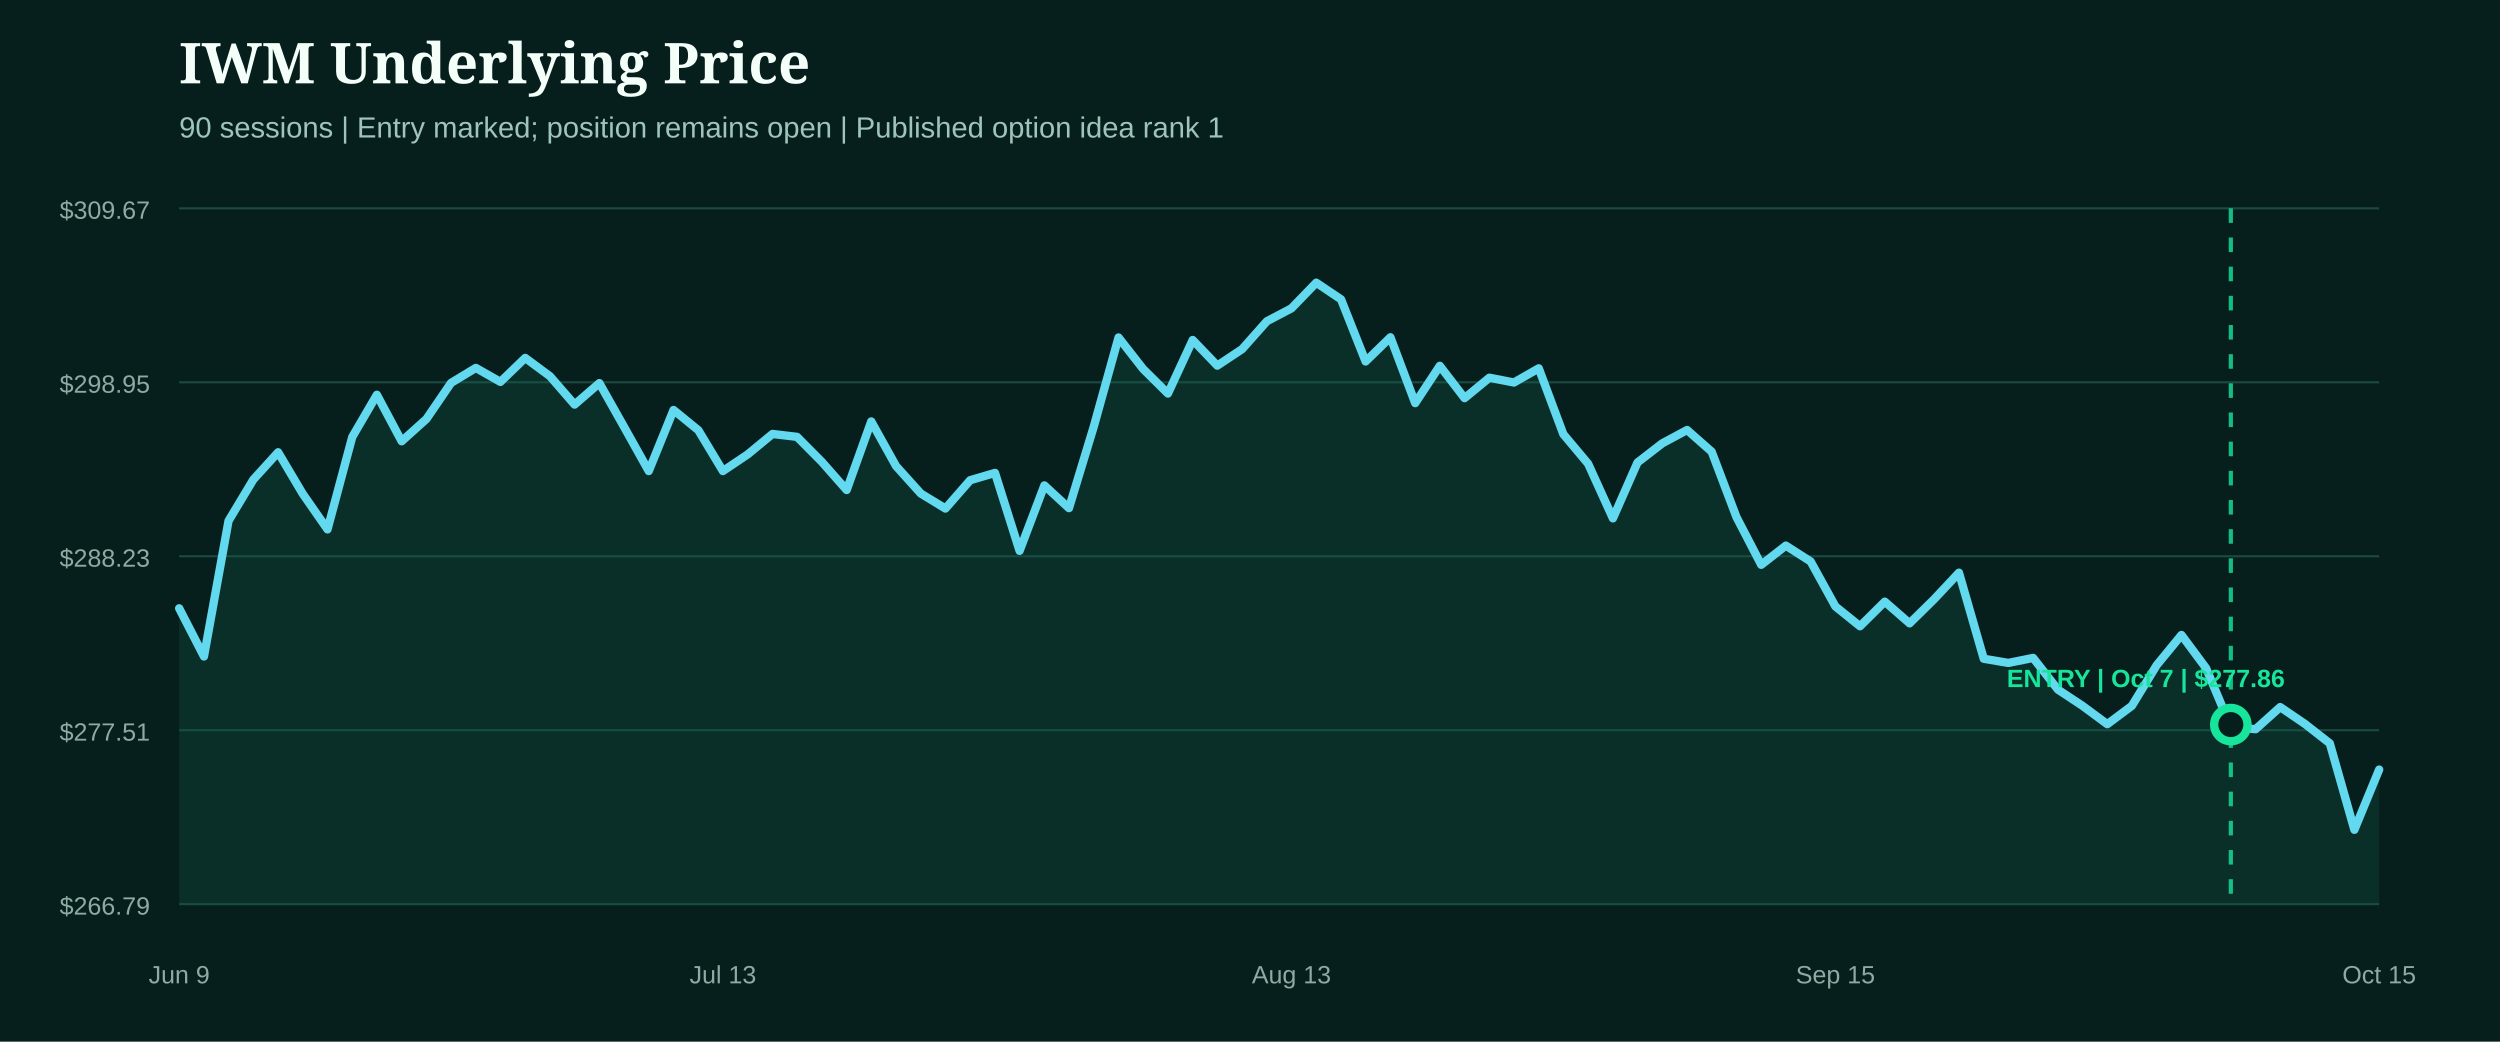
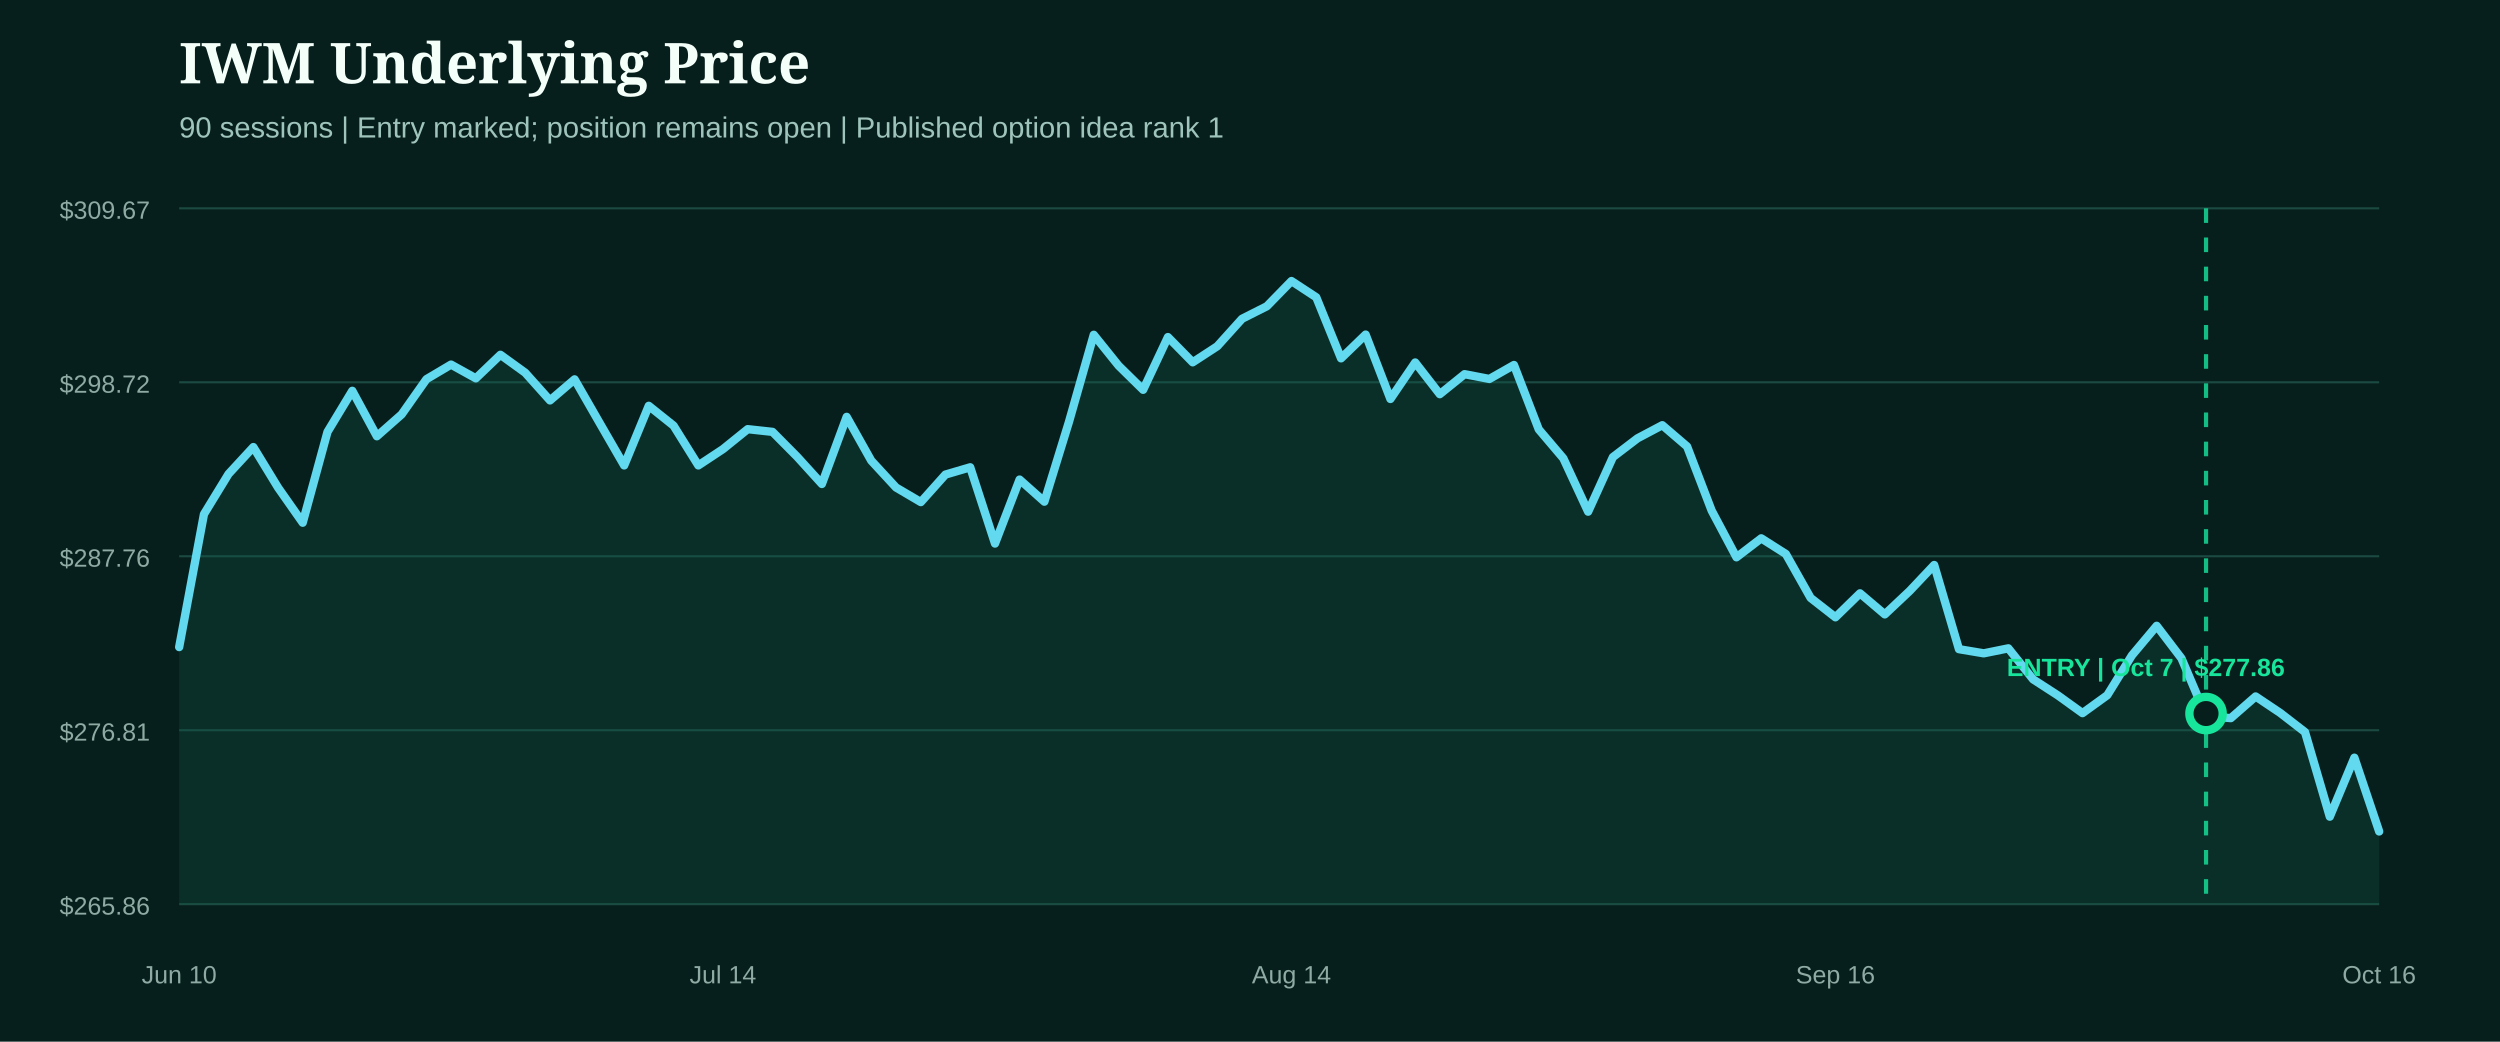
<svg xmlns="http://www.w3.org/2000/svg" width="1200" height="500" viewBox="0 0 1200 500" role="img" aria-label="IWM underlying price from entry">
  <rect width="1200" height="500" fill="#071f1c" />
  <style>.head{fill:#f4fff9;font:800 27px Georgia,serif}.sub{fill:#9fc4bb;font:14px Arial,sans-serif}.axis{fill:#8eaaa3;font:12px Arial,sans-serif}.marker{font:800 12px Arial,sans-serif}</style>
  <text x="86" y="40" class="head">IWM Underlying Price</text>
  <text x="86" y="66" class="sub">90 sessions | Entry marked; position remains open | Published option idea rank 1</text>
  <line x1="86" x2="1142" y1="100.0" y2="100.0" stroke="#1b4a42" stroke-width="1" />
  <text x="72" y="105.0" text-anchor="end" class="axis">$309.67</text>
  <line x1="86" x2="1142" y1="183.5" y2="183.5" stroke="#1b4a42" stroke-width="1" />
-   <text x="72" y="188.5" text-anchor="end" class="axis">$298.95</text>
+   <text x="72" y="188.5" text-anchor="end" class="axis">$298.72</text>
  <line x1="86" x2="1142" y1="267.0" y2="267.0" stroke="#1b4a42" stroke-width="1" />
-   <text x="72" y="272.0" text-anchor="end" class="axis">$288.23</text>
+   <text x="72" y="272.0" text-anchor="end" class="axis">$287.76</text>
  <line x1="86" x2="1142" y1="350.5" y2="350.5" stroke="#1b4a42" stroke-width="1" />
-   <text x="72" y="355.5" text-anchor="end" class="axis">$277.51</text>
+   <text x="72" y="355.5" text-anchor="end" class="axis">$276.81</text>
  <line x1="86" x2="1142" y1="434.0" y2="434.0" stroke="#1b4a42" stroke-width="1" />
-   <text x="72" y="439.0" text-anchor="end" class="axis">$266.79</text>
-   <path d="M86.0,292.0 L97.9,315.1 L109.7,250.0 L121.6,230.2 L133.5,217.1 L145.3,237.0 L157.2,254.1 L169.1,209.7 L180.9,189.5 L192.8,211.8 L204.7,201.1 L216.5,183.8 L228.4,176.6 L240.2,183.3 L252.1,171.8 L264.0,180.6 L275.8,194.2 L287.7,183.9 L299.6,205.0 L311.4,226.1 L323.3,196.8 L335.2,206.5 L347.0,226.1 L358.9,218.1 L370.8,208.3 L382.6,209.7 L394.5,221.7 L406.4,235.2 L418.2,202.3 L430.1,223.7 L442.0,236.9 L453.8,244.1 L465.7,230.5 L477.6,227.0 L489.4,264.4 L501.3,233.0 L513.1,243.9 L525.0,204.8 L536.9,162.0 L548.7,177.1 L560.6,188.9 L572.5,163.2 L584.3,175.5 L596.2,167.6 L608.1,154.2 L619.9,148.0 L631.8,135.7 L643.7,143.7 L655.5,173.5 L667.4,161.9 L679.3,193.5 L691.1,175.6 L703.0,191.1 L714.9,181.3 L726.7,183.6 L738.6,176.8 L750.4,208.4 L762.3,222.6 L774.2,248.8 L786.0,222.0 L797.9,212.8 L809.8,206.4 L821.6,216.8 L833.5,248.2 L845.4,271.1 L857.2,261.9 L869.1,269.5 L881.0,291.1 L892.8,300.6 L904.7,288.8 L916.6,299.2 L928.4,287.6 L940.3,274.9 L952.2,316.2 L964.0,318.2 L975.9,315.8 L987.8,331.0 L999.6,338.8 L1011.5,347.6 L1023.3,338.8 L1035.2,319.3 L1047.1,304.8 L1058.9,320.7 L1070.8,349.0 L1082.7,350.0 L1094.5,339.4 L1106.4,347.5 L1118.3,356.8 L1130.1,398.3 L1142.0,369.4 L1142.0,434.0 L86.0,434.0 Z" fill="#0f5949" opacity="0.28" />
-   <path d="M86.0,292.0 L97.9,315.1 L109.7,250.0 L121.6,230.2 L133.5,217.1 L145.3,237.0 L157.2,254.1 L169.1,209.7 L180.9,189.5 L192.8,211.8 L204.7,201.1 L216.5,183.8 L228.4,176.6 L240.2,183.3 L252.1,171.8 L264.0,180.6 L275.8,194.2 L287.7,183.9 L299.6,205.0 L311.4,226.1 L323.3,196.8 L335.2,206.5 L347.0,226.1 L358.9,218.1 L370.8,208.3 L382.6,209.7 L394.5,221.7 L406.4,235.2 L418.2,202.3 L430.1,223.7 L442.0,236.9 L453.8,244.1 L465.7,230.5 L477.6,227.0 L489.4,264.4 L501.3,233.0 L513.1,243.9 L525.0,204.8 L536.9,162.0 L548.7,177.1 L560.6,188.9 L572.5,163.2 L584.3,175.5 L596.2,167.6 L608.1,154.2 L619.9,148.0 L631.8,135.7 L643.7,143.7 L655.5,173.5 L667.4,161.9 L679.3,193.5 L691.1,175.6 L703.0,191.1 L714.9,181.3 L726.7,183.6 L738.6,176.8 L750.4,208.4 L762.3,222.6 L774.2,248.8 L786.0,222.0 L797.9,212.8 L809.8,206.4 L821.6,216.8 L833.5,248.2 L845.4,271.1 L857.2,261.9 L869.1,269.5 L881.0,291.1 L892.8,300.6 L904.7,288.8 L916.6,299.2 L928.4,287.6 L940.3,274.9 L952.2,316.2 L964.0,318.2 L975.9,315.8 L987.8,331.0 L999.6,338.8 L1011.5,347.6 L1023.3,338.8 L1035.2,319.3 L1047.1,304.8 L1058.9,320.7 L1070.8,349.0 L1082.7,350.0 L1094.5,339.4 L1106.4,347.5 L1118.3,356.8 L1130.1,398.3 L1142.0,369.4" fill="none" stroke="#62d9ee" stroke-width="4" stroke-linecap="round" stroke-linejoin="round" />
+   <text x="72" y="439.0" text-anchor="end" class="axis">$265.86</text>
+   <path d="M86.0,310.6 L97.9,246.8 L109.7,227.5 L121.6,214.6 L133.5,234.1 L145.3,250.9 L157.2,207.3 L169.1,187.6 L180.9,209.4 L192.8,198.9 L204.7,182.0 L216.5,175.0 L228.4,181.6 L240.2,170.3 L252.1,178.9 L264.0,192.2 L275.8,182.1 L287.7,202.8 L299.6,223.4 L311.4,194.8 L323.3,204.3 L335.2,223.4 L347.0,215.6 L358.9,206.0 L370.8,207.3 L382.6,219.2 L394.5,232.3 L406.4,200.1 L418.2,221.1 L430.1,234.0 L442.0,241.0 L453.8,227.8 L465.7,224.3 L477.6,260.9 L489.4,230.2 L501.3,240.8 L513.1,202.5 L525.0,160.7 L536.9,175.5 L548.7,187.1 L560.6,161.8 L572.5,173.9 L584.3,166.2 L596.2,153.0 L608.1,147.0 L619.9,134.9 L631.8,142.7 L643.7,172.0 L655.5,160.6 L667.4,191.5 L679.3,174.0 L691.1,189.2 L703.0,179.6 L714.9,181.9 L726.7,175.2 L738.6,206.1 L750.4,220.0 L762.3,245.6 L774.2,219.4 L786.0,210.4 L797.9,204.1 L809.8,214.3 L821.6,245.1 L833.5,267.5 L845.4,258.4 L857.2,265.9 L869.1,287.0 L881.0,296.3 L892.8,284.8 L904.7,294.9 L916.6,283.7 L928.4,271.2 L940.3,311.6 L952.2,313.6 L964.0,311.2 L975.9,326.1 L987.8,333.8 L999.6,342.3 L1011.5,333.7 L1023.3,314.6 L1035.2,300.4 L1047.1,316.0 L1058.9,343.7 L1070.8,344.7 L1082.7,334.3 L1094.5,342.2 L1106.4,351.4 L1118.3,392.0 L1130.1,363.7 L1142.0,399.1 L1142.0,434.0 L86.0,434.0 Z" fill="#0f5949" opacity="0.28" />
+   <path d="M86.0,310.6 L97.9,246.8 L109.7,227.5 L121.6,214.6 L133.5,234.1 L145.3,250.9 L157.2,207.3 L169.1,187.6 L180.9,209.4 L192.8,198.9 L204.7,182.0 L216.5,175.0 L228.4,181.6 L240.2,170.3 L252.1,178.9 L264.0,192.2 L275.8,182.1 L287.7,202.8 L299.6,223.4 L311.4,194.8 L323.3,204.3 L335.2,223.4 L347.0,215.6 L358.9,206.0 L370.8,207.3 L382.6,219.2 L394.5,232.3 L406.4,200.1 L418.2,221.1 L430.1,234.0 L442.0,241.0 L453.8,227.8 L465.7,224.3 L477.6,260.9 L489.4,230.2 L501.3,240.8 L513.1,202.5 L525.0,160.7 L536.9,175.5 L548.7,187.1 L560.6,161.8 L572.5,173.9 L584.3,166.2 L596.2,153.0 L608.1,147.0 L619.9,134.9 L631.8,142.7 L643.7,172.0 L655.5,160.6 L667.4,191.5 L679.3,174.0 L691.1,189.2 L703.0,179.6 L714.9,181.9 L726.7,175.2 L738.6,206.1 L750.4,220.0 L762.3,245.6 L774.2,219.4 L786.0,210.4 L797.9,204.1 L809.8,214.3 L821.6,245.1 L833.5,267.5 L845.4,258.4 L857.2,265.9 L869.1,287.0 L881.0,296.3 L892.8,284.8 L904.7,294.9 L916.6,283.7 L928.4,271.2 L940.3,311.6 L952.2,313.6 L964.0,311.2 L975.9,326.1 L987.8,333.8 L999.6,342.3 L1011.5,333.7 L1023.3,314.6 L1035.2,300.4 L1047.1,316.0 L1058.9,343.7 L1070.8,344.7 L1082.7,334.3 L1094.5,342.2 L1106.4,351.4 L1118.3,392.0 L1130.1,363.7 L1142.0,399.1" fill="none" stroke="#62d9ee" stroke-width="4" stroke-linecap="round" stroke-linejoin="round" />
  <g>
-     <line x1="1070.8" x2="1070.8" y1="100" y2="434" stroke="#18e59c" stroke-width="2" stroke-dasharray="7 7" opacity="0.8" />
-     <circle cx="1070.8" cy="347.8" r="8" fill="#071f1c" stroke="#18e59c" stroke-width="4" />
-     <text x="1030.0" y="329.8" text-anchor="middle" class="marker" fill="#18e59c">ENTRY | Oct 7 | $277.86</text>
+     <line x1="1058.9" x2="1058.9" y1="100" y2="434" stroke="#18e59c" stroke-width="2" stroke-dasharray="7 7" opacity="0.8" />
+     <circle cx="1058.9" cy="342.5" r="8" fill="#071f1c" stroke="#18e59c" stroke-width="4" />
+     <text x="1030.0" y="324.5" text-anchor="middle" class="marker" fill="#18e59c">ENTRY | Oct 7 | $277.86</text>
  </g>
-   <text x="86.0" y="472" text-anchor="middle" class="axis">Jun 9</text>
-   <text x="347.0" y="472" text-anchor="middle" class="axis">Jul 13</text>
-   <text x="619.9" y="472" text-anchor="middle" class="axis">Aug 13</text>
-   <text x="881.0" y="472" text-anchor="middle" class="axis">Sep 15</text>
-   <text x="1142.0" y="472" text-anchor="middle" class="axis">Oct 15</text>
+   <text x="86.0" y="472" text-anchor="middle" class="axis">Jun 10</text>
+   <text x="347.0" y="472" text-anchor="middle" class="axis">Jul 14</text>
+   <text x="619.9" y="472" text-anchor="middle" class="axis">Aug 14</text>
+   <text x="881.0" y="472" text-anchor="middle" class="axis">Sep 16</text>
+   <text x="1142.0" y="472" text-anchor="middle" class="axis">Oct 16</text>
</svg>
